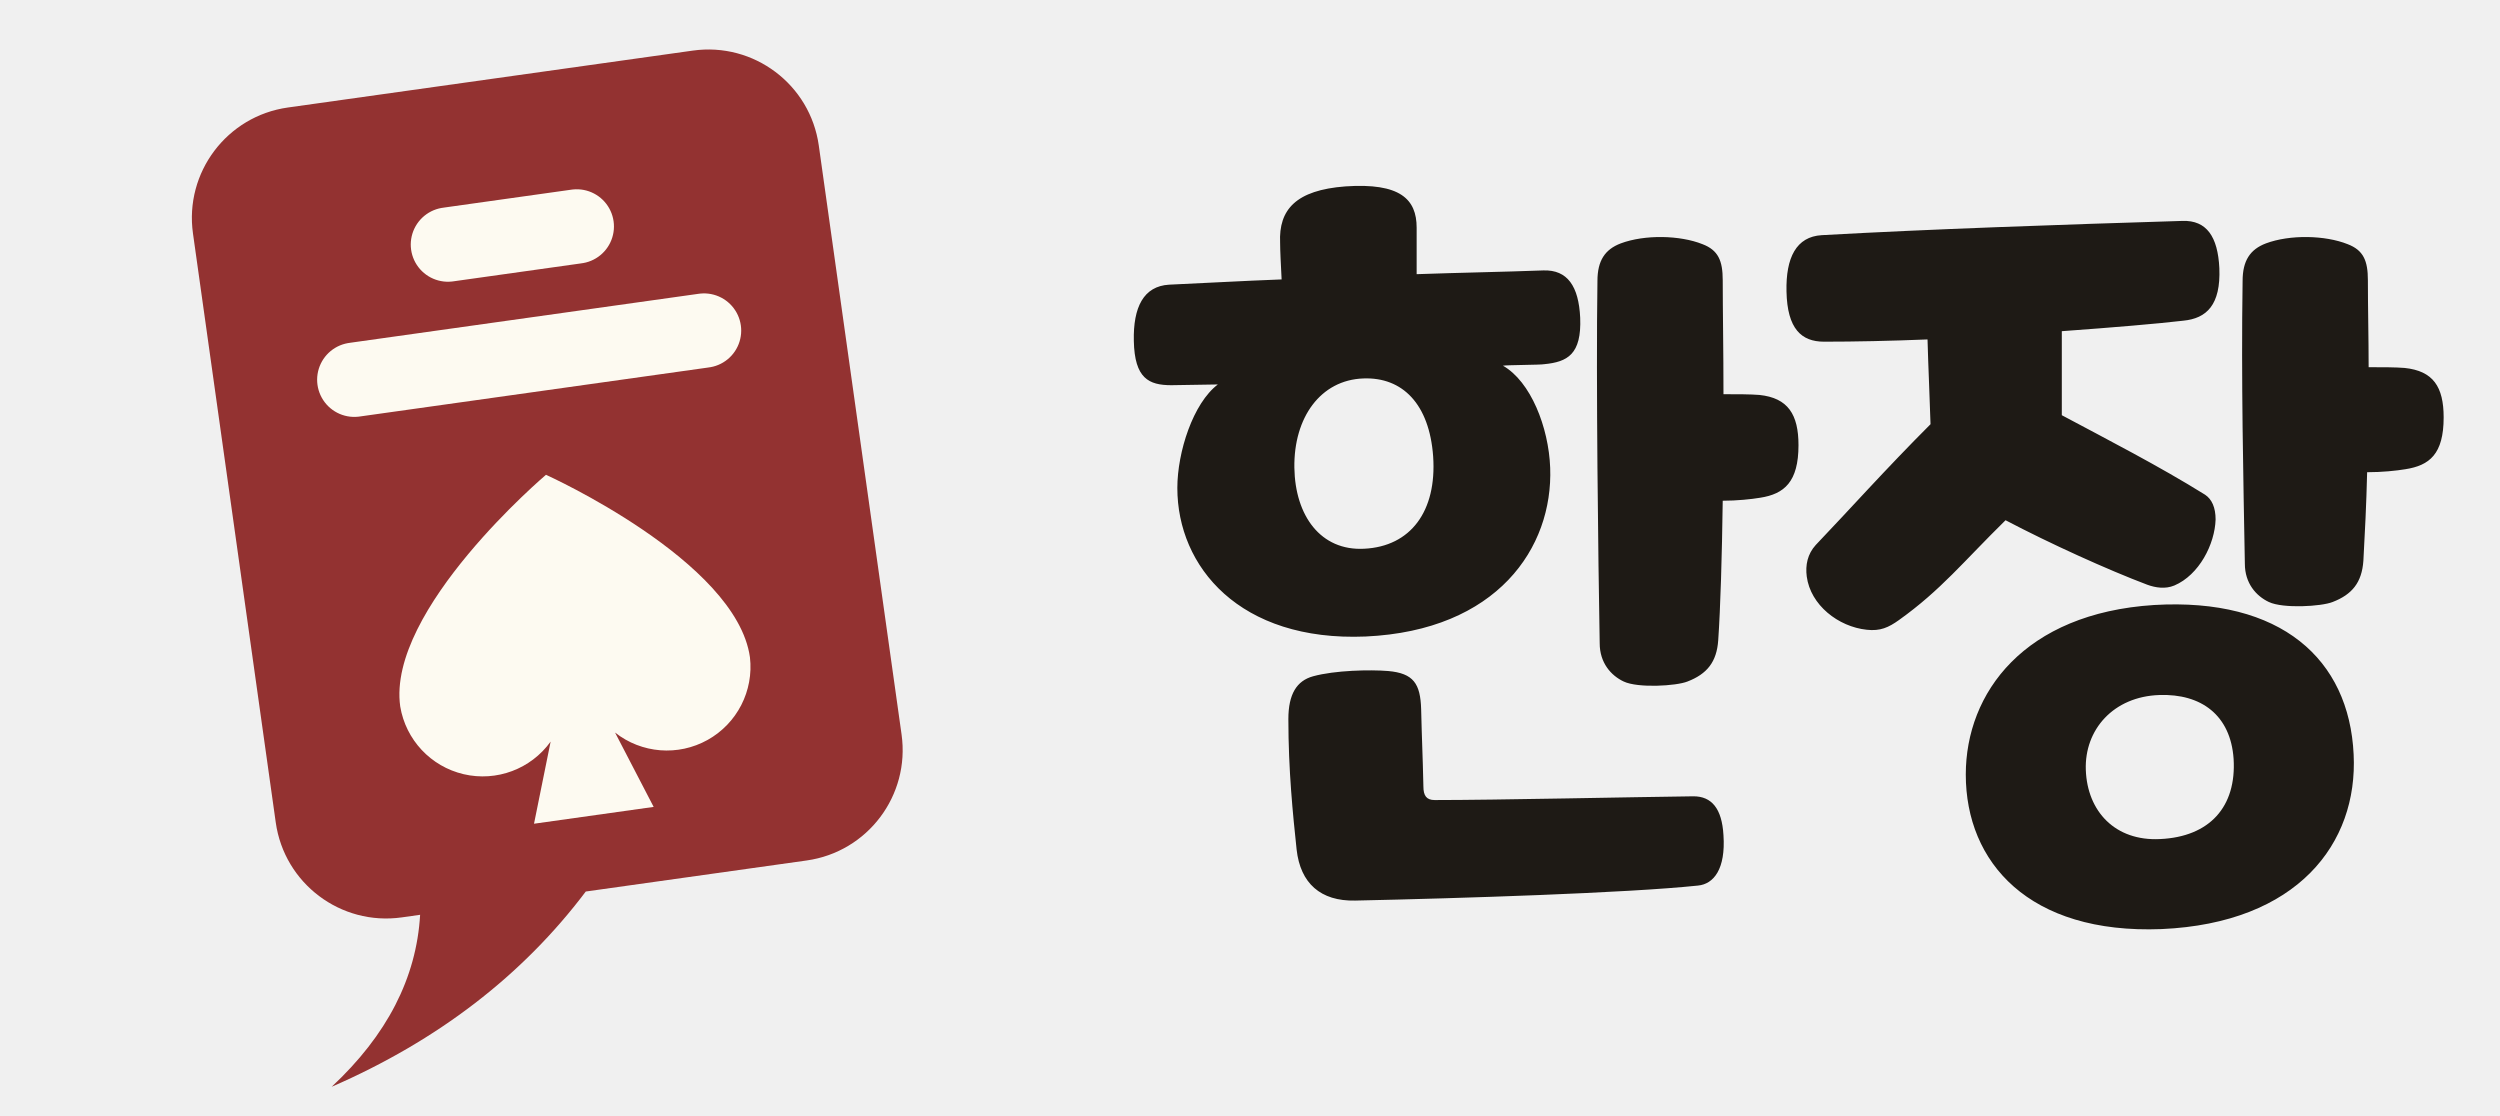
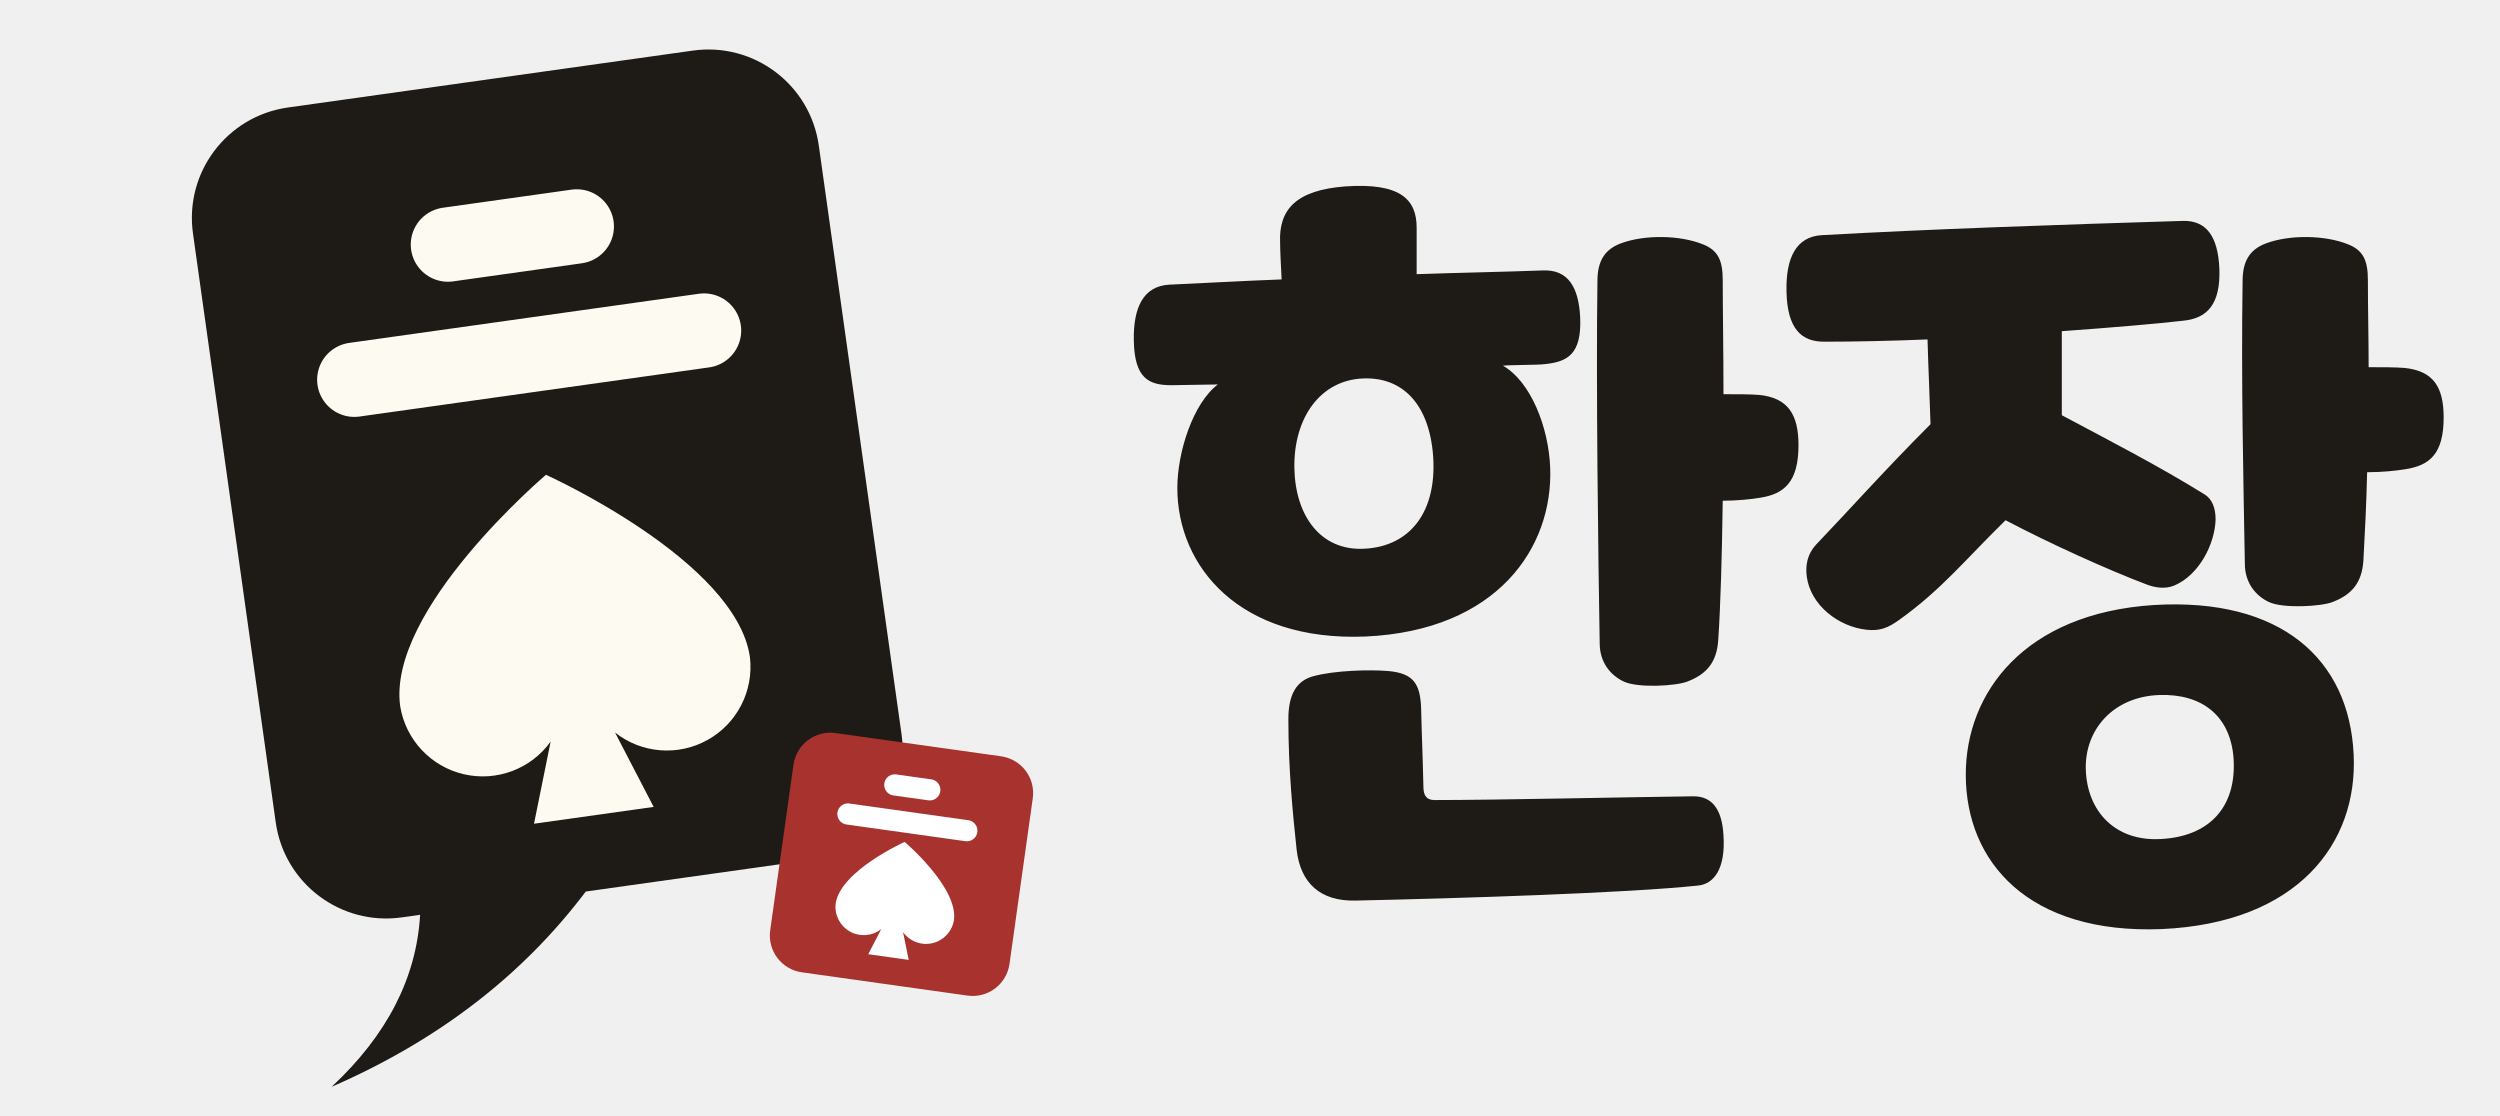
<svg xmlns="http://www.w3.org/2000/svg" viewBox="0 0 269 120" role="img" aria-label="한장">
  <g transform="rotate(-8 60 60)">
-     <path d="M38 8H82A12 12 0 0 1 94 20V84A12 12 0 0 1 82 96H58Q46 108 28 113Q38 106 40 96H38A12 12 0 0 1 26 84V20A12 12 0 0 1 38 8Z" fill="#933231" />
+     <path d="M38 8H82A12 12 0 0 1 94 20V84A12 12 0 0 1 82 96H58Q46 108 28 113Q38 106 40 96H38A12 12 0 0 1 26 84V20A12 12 0 0 1 38 8Z" fill="#1e1a15" />
    <path d="M53 25H67M41 38H79" stroke="#fdfaf1" stroke-width="8" stroke-linecap="round" />
    <path d="M60 51C60 51 41 63 41 73.5A9 9 0 0 0 56.5 79.5L53.5 88H66.5L63.5 79.5A9 9 0 0 0 79 73.5C79 63 60 51 60 51Z" fill="#fdfaf1" />
+   </g>
+   <g transform="rotate(8 97 93)">
+     <rect x="84" y="80" width="26" height="26" rx="4" fill="#a8322d" />
+     <g transform="translate(97 93) scale(0.19) translate(-60 -58)">
+       <path d="M50 14H70M26 34H94" stroke="#ffffff" stroke-width="12" stroke-linecap="round" fill="none" />
+       <g transform="translate(60 79) scale(1.78) translate(-60 -70)">
+         <path d="M60 51C60 51 41 63 41 73.5A9 9 0 0 0 56.5 79.5L53.5 88H66.5L63.5 79.5A9 9 0 0 0 79 73.5C79 63 60 51 60 51Z" fill="#ffffff" />
+       </g>
+     </g>
  </g>
  <g transform="translate(122 20) scale(0.08072) translate(-5.0 791.7)">
    <path d="M382 -736C382 -774 360 -796 287 -791C221 -786 198 -760 200 -716C200 -705 201 -687 202 -667C148 -665 98 -662 52 -660C18 -658 4 -630 5 -585C6 -535 25 -526 55 -526L117 -527C84 -502 63 -437 63 -389C63 -284 146 -184 314 -191C489 -199 564 -309 560 -416C558 -470 534 -531 497 -552C502 -553 547 -553 552 -554C583 -557 602 -567 600 -616C598 -658 583 -680 551 -679C497 -677 439 -676 382 -674ZM790 -372C809 -372 828 -374 840 -376C872 -381 891 -397 891 -446C891 -487 877 -509 839 -513C827 -514 809 -514 791 -514C791 -571 790 -626 790 -666C790 -692 784 -706 763 -714C733 -726 686 -727 654 -715C633 -707 623 -692 623 -665C621 -533 624 -294 626 -182C626 -156 641 -139 658 -131C677 -122 728 -125 743 -131C769 -141 782 -157 784 -186C787 -230 789 -298 790 -372ZM757 141C778 139 794 119 791 74C789 38 775 22 751 22C669 23 488 27 406 27C395 27 391 21 391 9C390 -36 389 -51 388 -94C387 -128 378 -142 344 -145C320 -147 273 -146 244 -138C222 -132 211 -114 211 -81C211 -13 217 46 222 93C227 138 254 162 300 161C440 158 662 151 757 141ZM312 -308C254 -305 220 -352 219 -416C218 -483 254 -533 311 -535C363 -537 399 -501 404 -431C409 -358 374 -311 312 -308Z M1242 -598C1311 -603 1370 -608 1404 -612C1435 -615 1454 -633 1452 -682C1450 -724 1435 -746 1403 -745C1239 -740 1065 -734 922 -726C888 -724 874 -696 875 -651C876 -601 895 -584 925 -584C966 -584 1013 -585 1063 -587C1064 -549 1066 -509 1067 -474C1007 -414 958 -359 914 -313C903 -301 900 -286 902 -271C907 -233 944 -204 982 -200C1000 -198 1011 -203 1025 -213C1081 -253 1111 -291 1167 -346C1226 -315 1303 -280 1356 -260C1367 -256 1380 -254 1392 -259C1425 -273 1446 -314 1447 -347C1447 -363 1442 -374 1433 -380C1372 -418 1302 -454 1242 -486ZM1631 -34C1625 -161 1534 -243 1365 -233C1192 -222 1114 -116 1114 -7C1114 110 1198 206 1375 199C1556 191 1637 85 1631 -34ZM1649 -410C1669 -410 1688 -412 1700 -414C1732 -419 1751 -434 1751 -483C1751 -524 1737 -545 1699 -549C1687 -550 1669 -550 1651 -550C1651 -589 1650 -628 1650 -666C1650 -692 1644 -706 1623 -714C1593 -726 1546 -727 1514 -715C1493 -707 1483 -692 1483 -665C1481 -533 1484 -400 1486 -288C1486 -262 1501 -245 1518 -237C1537 -228 1588 -231 1603 -237C1629 -247 1642 -263 1644 -292C1646 -328 1648 -368 1649 -410ZM1373 79C1313 82 1276 42 1274 -13C1272 -67 1311 -111 1372 -113C1428 -115 1467 -86 1471 -28C1475 36 1439 76 1373 79Z" fill="#1e1a15" />
  </g>
</svg>
